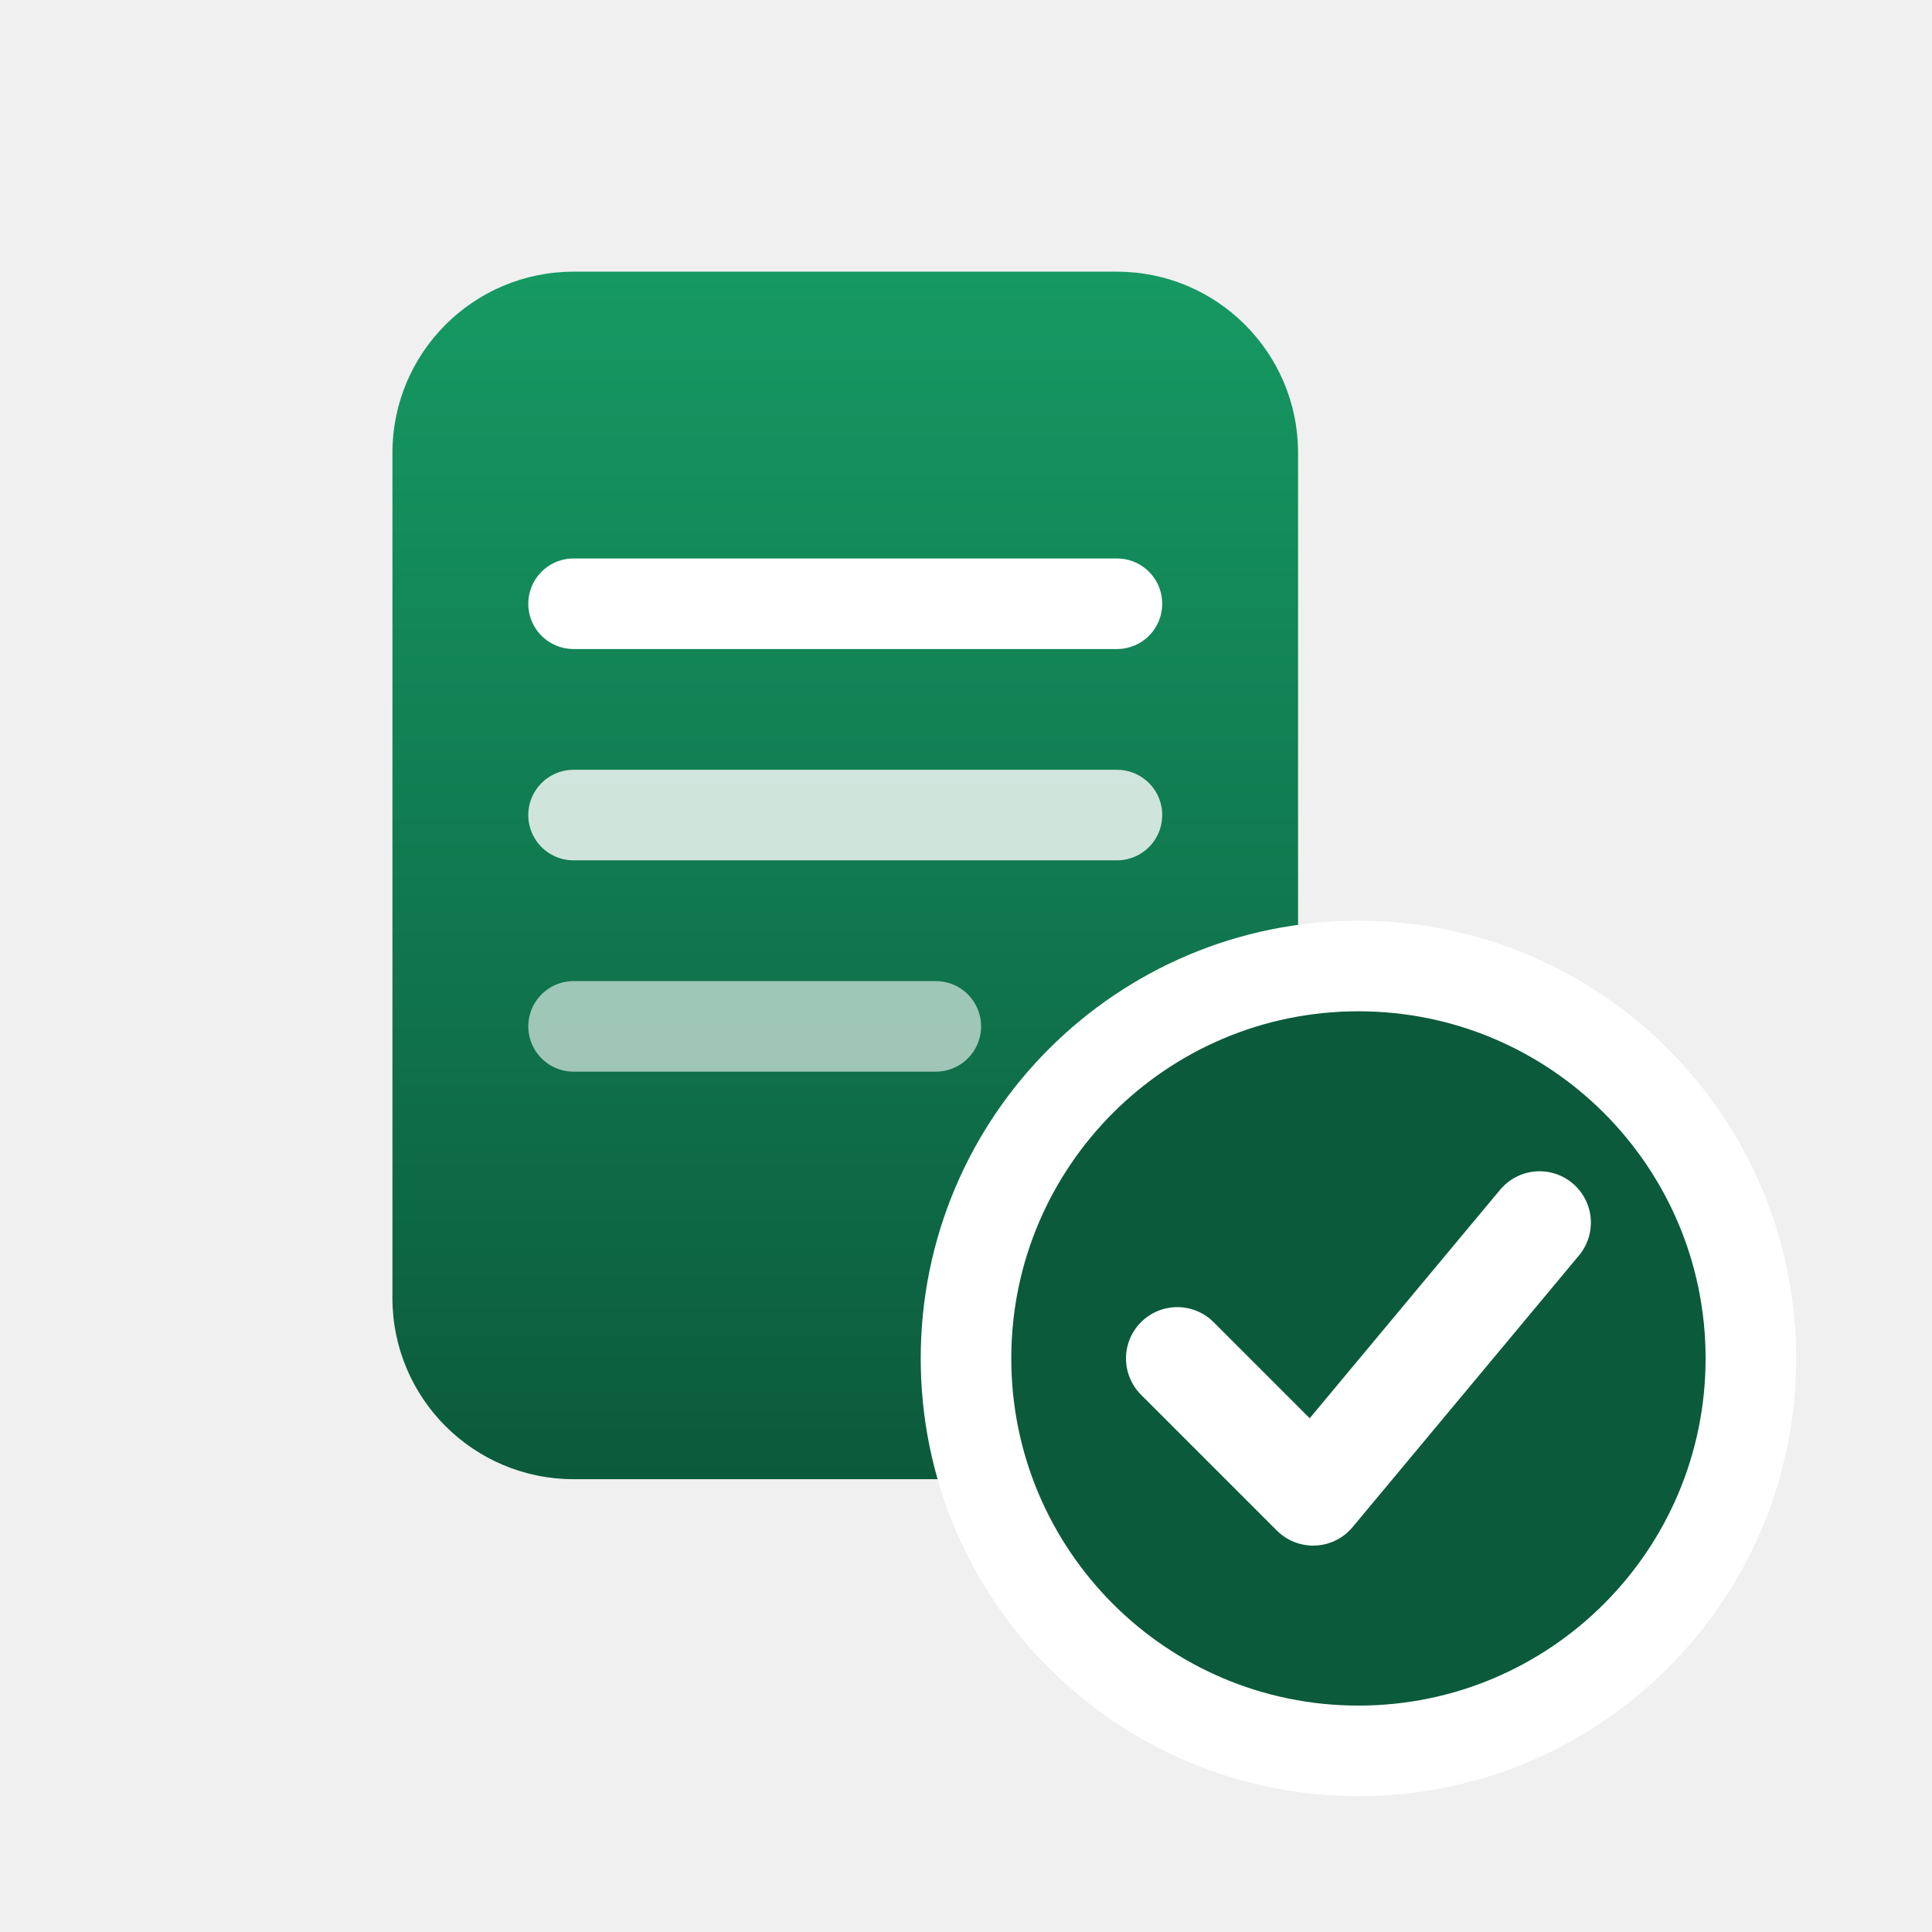
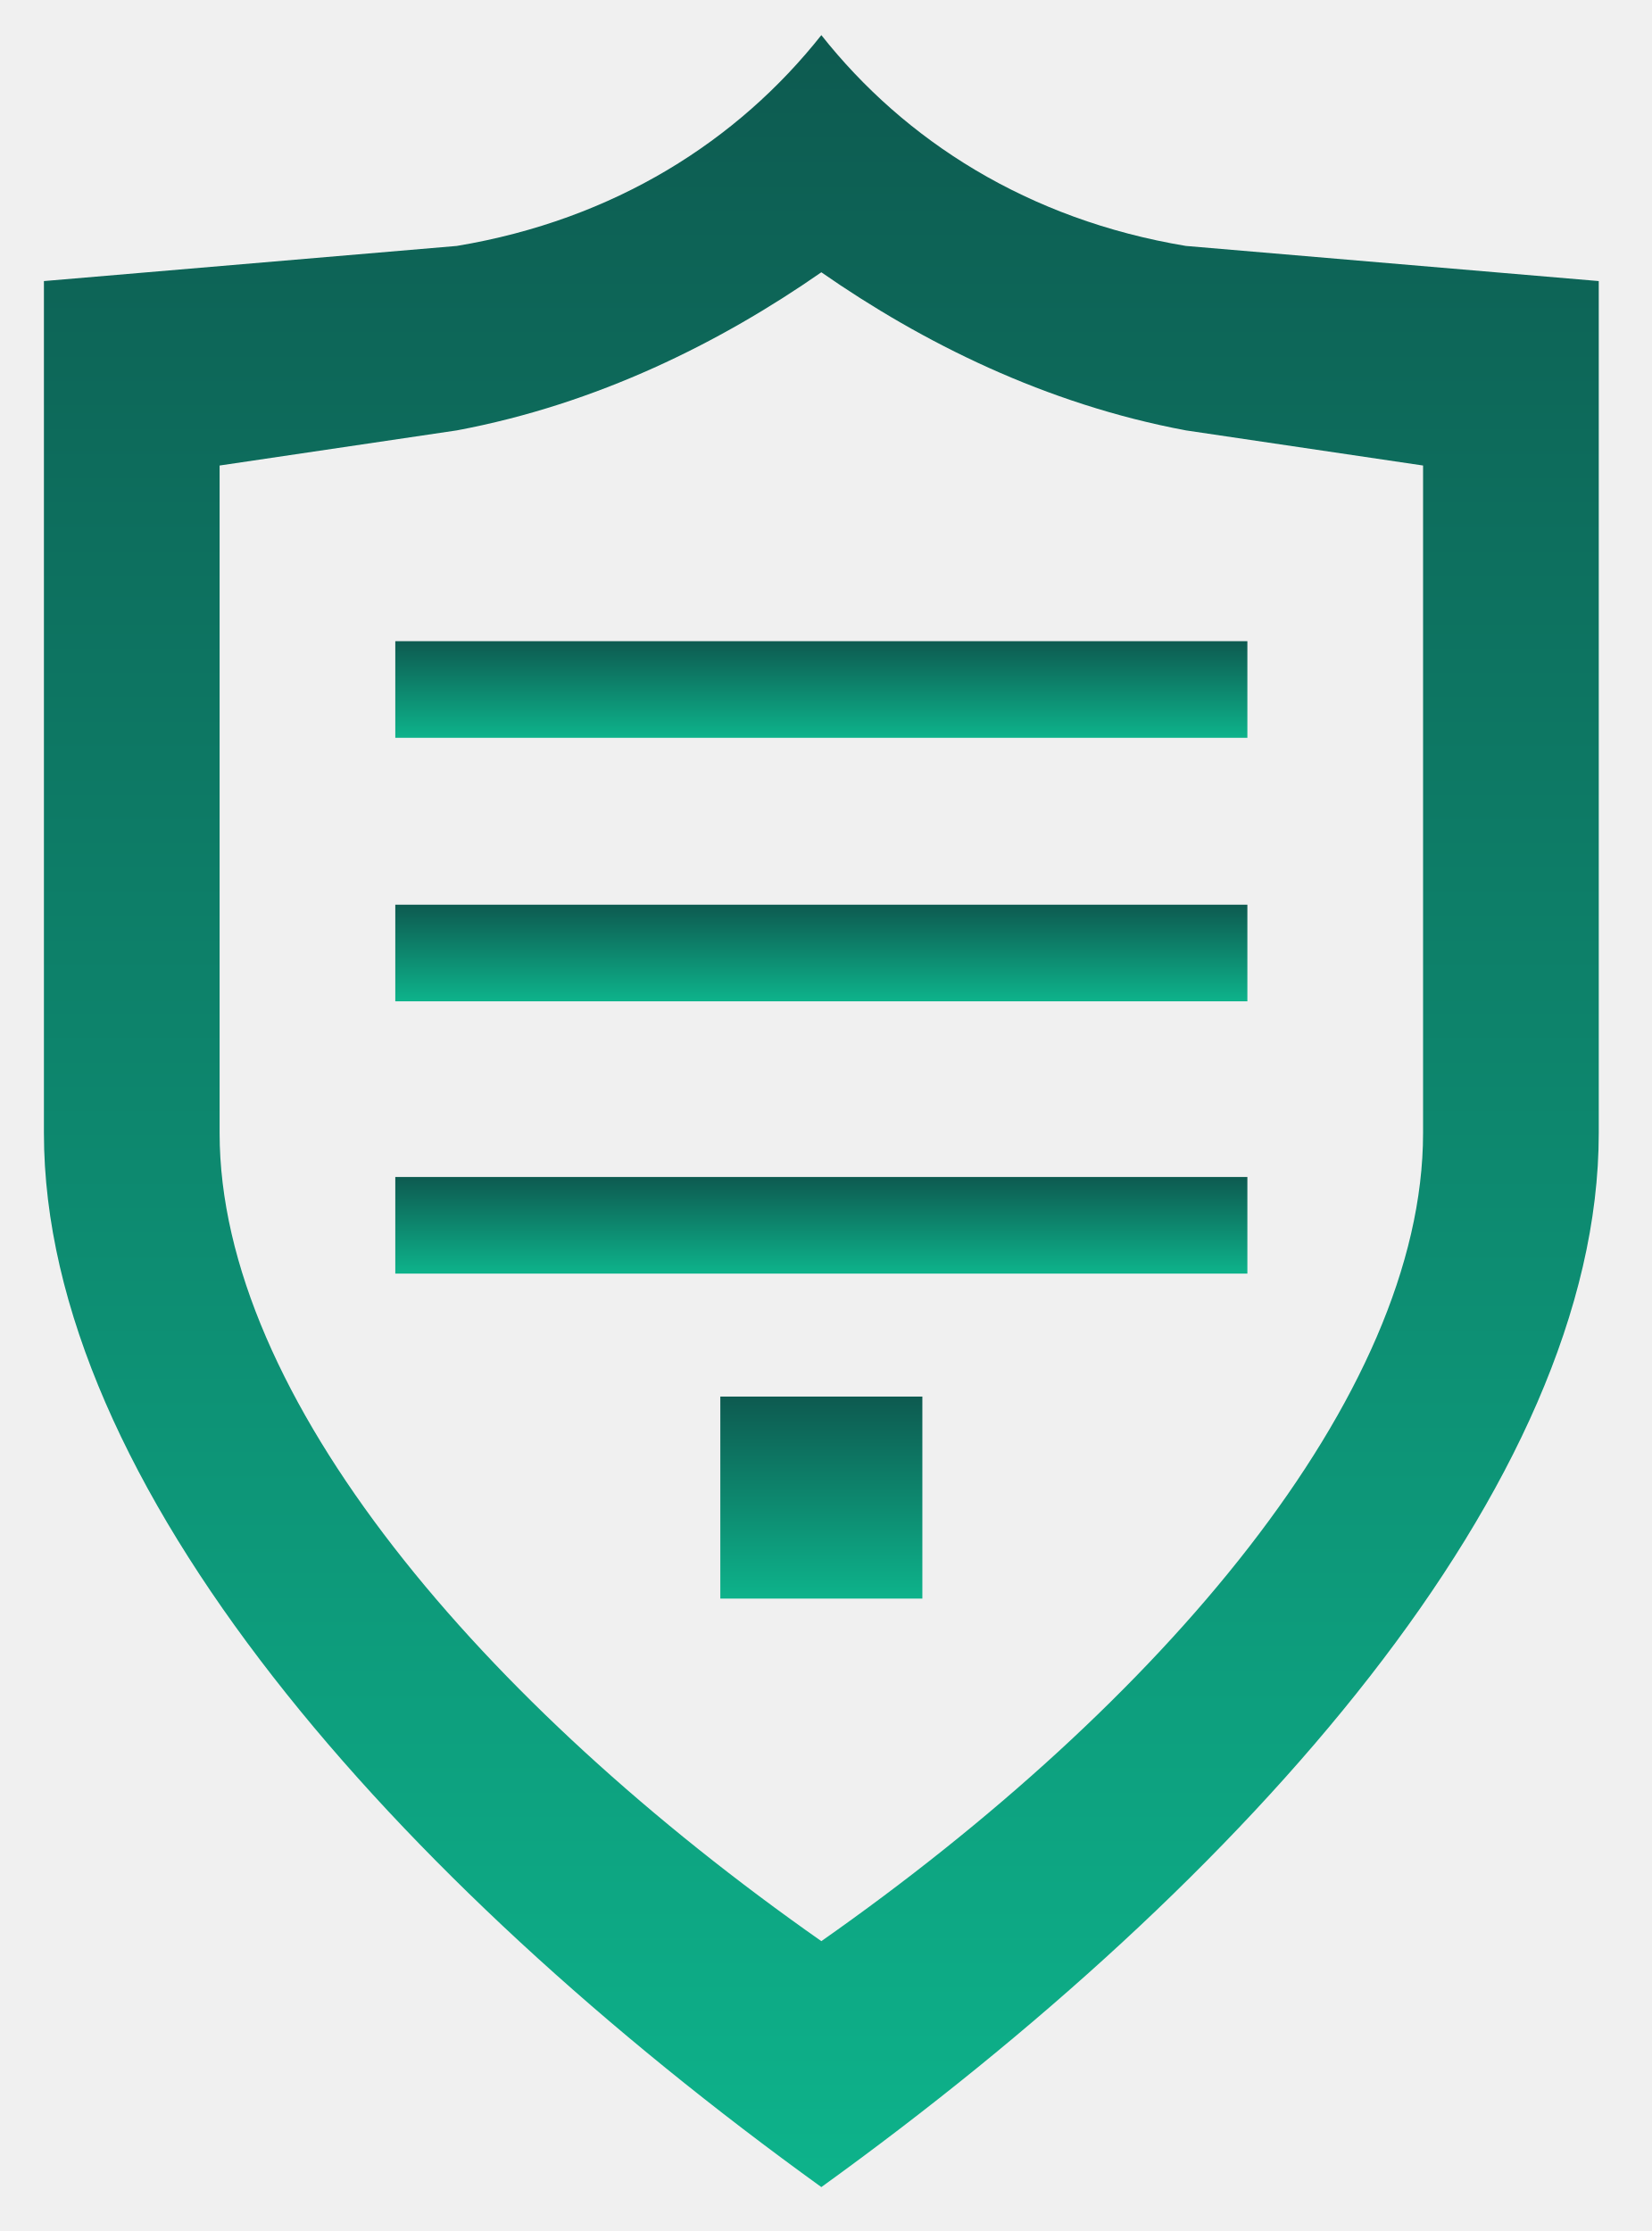
- <svg xmlns="http://www.w3.org/2000/svg" width="64" height="64" viewBox="0 0 64 64">
+ <svg xmlns="http://www.w3.org/2000/svg" viewBox="8 6 188 254" width="188" height="254">
  <defs>
-     <linearGradient id="g" x1="0" y1="0" x2="0" y2="1">
-       <stop stop-color="#169963" />
-       <stop offset="1" stop-color="#0B5A3C" />
+     <linearGradient id="ag" x1="0" y1="0" x2="0" y2="1">
+       <stop offset="0" stop-color="#0d5a50" />
+       <stop offset="1" stop-color="#0db38b" />
    </linearGradient>
  </defs>
-   <rect x="13" y="9" width="30" height="40" rx="6" fill="url(#g)" />
-   <path d="M19 20 H37" stroke="#FFFFFF" stroke-width="3" stroke-linecap="round" />
-   <path d="M19 27 H37" stroke="#FFFFFF" stroke-width="3" stroke-linecap="round" opacity="0.8" />
-   <path d="M19 34 H31" stroke="#FFFFFF" stroke-width="3" stroke-linecap="round" opacity="0.6" />
-   <circle cx="45" cy="45" r="13" fill="#0B5A3C" stroke="#FFFFFF" stroke-width="3" />
-   <path d="M39 45 l4.5 4.5 l7.5 -9" fill="none" stroke="#FFFFFF" stroke-width="3.4" stroke-linecap="round" stroke-linejoin="round" />
+   <path fill="url(#ag)" fill-rule="evenodd" d="M13 38L60 34C78 31 92 22 101.5 10C111 22 125 31 143 34L190 38V135C190 175 150 220 101.5 255C53 220 13 175 13 135Z M33 59L60 55C76 52 90 45 101.5 37C113 45 127 52 143 55L170 59V135C170 165 140 200 101.5 227C63 200 33 165 33 135Z" />
+   <g fill="url(#ag)">
+     <rect x="53" y="79" width="97" height="11" />
+     <rect x="53" y="109" width="97" height="11" />
+     <rect x="53" y="140" width="97" height="11" />
+     <rect x="90" y="165" width="23" height="23" />
+   </g>
</svg>
